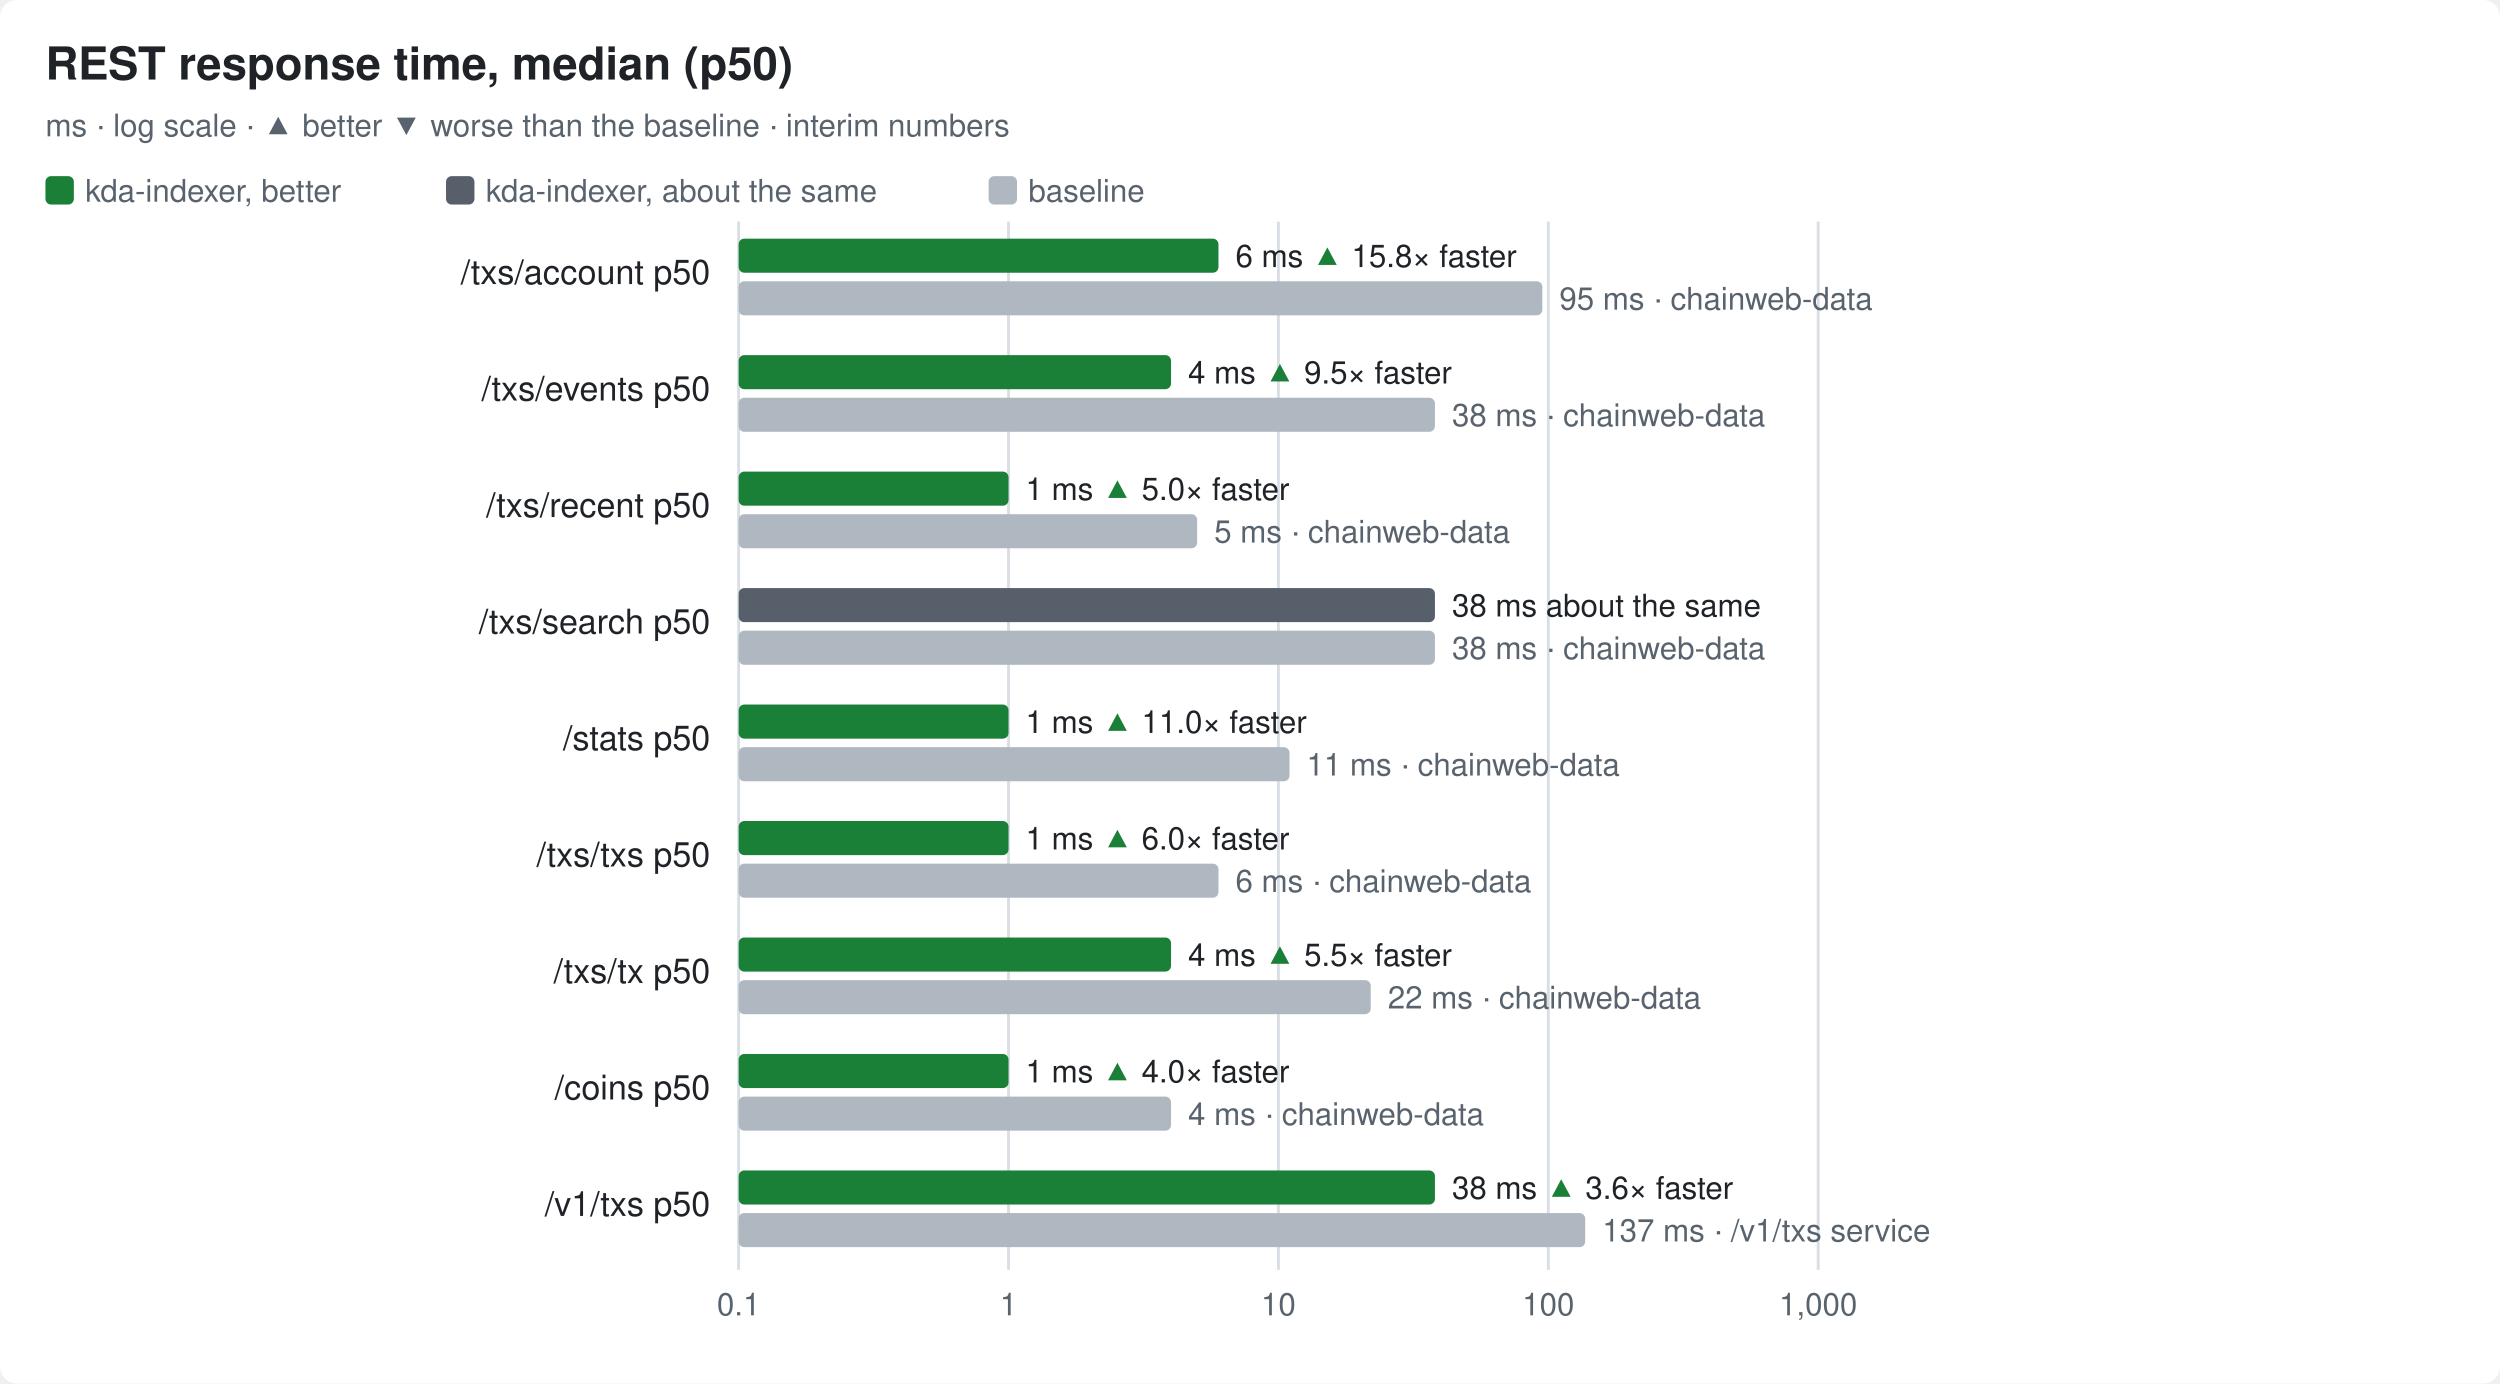
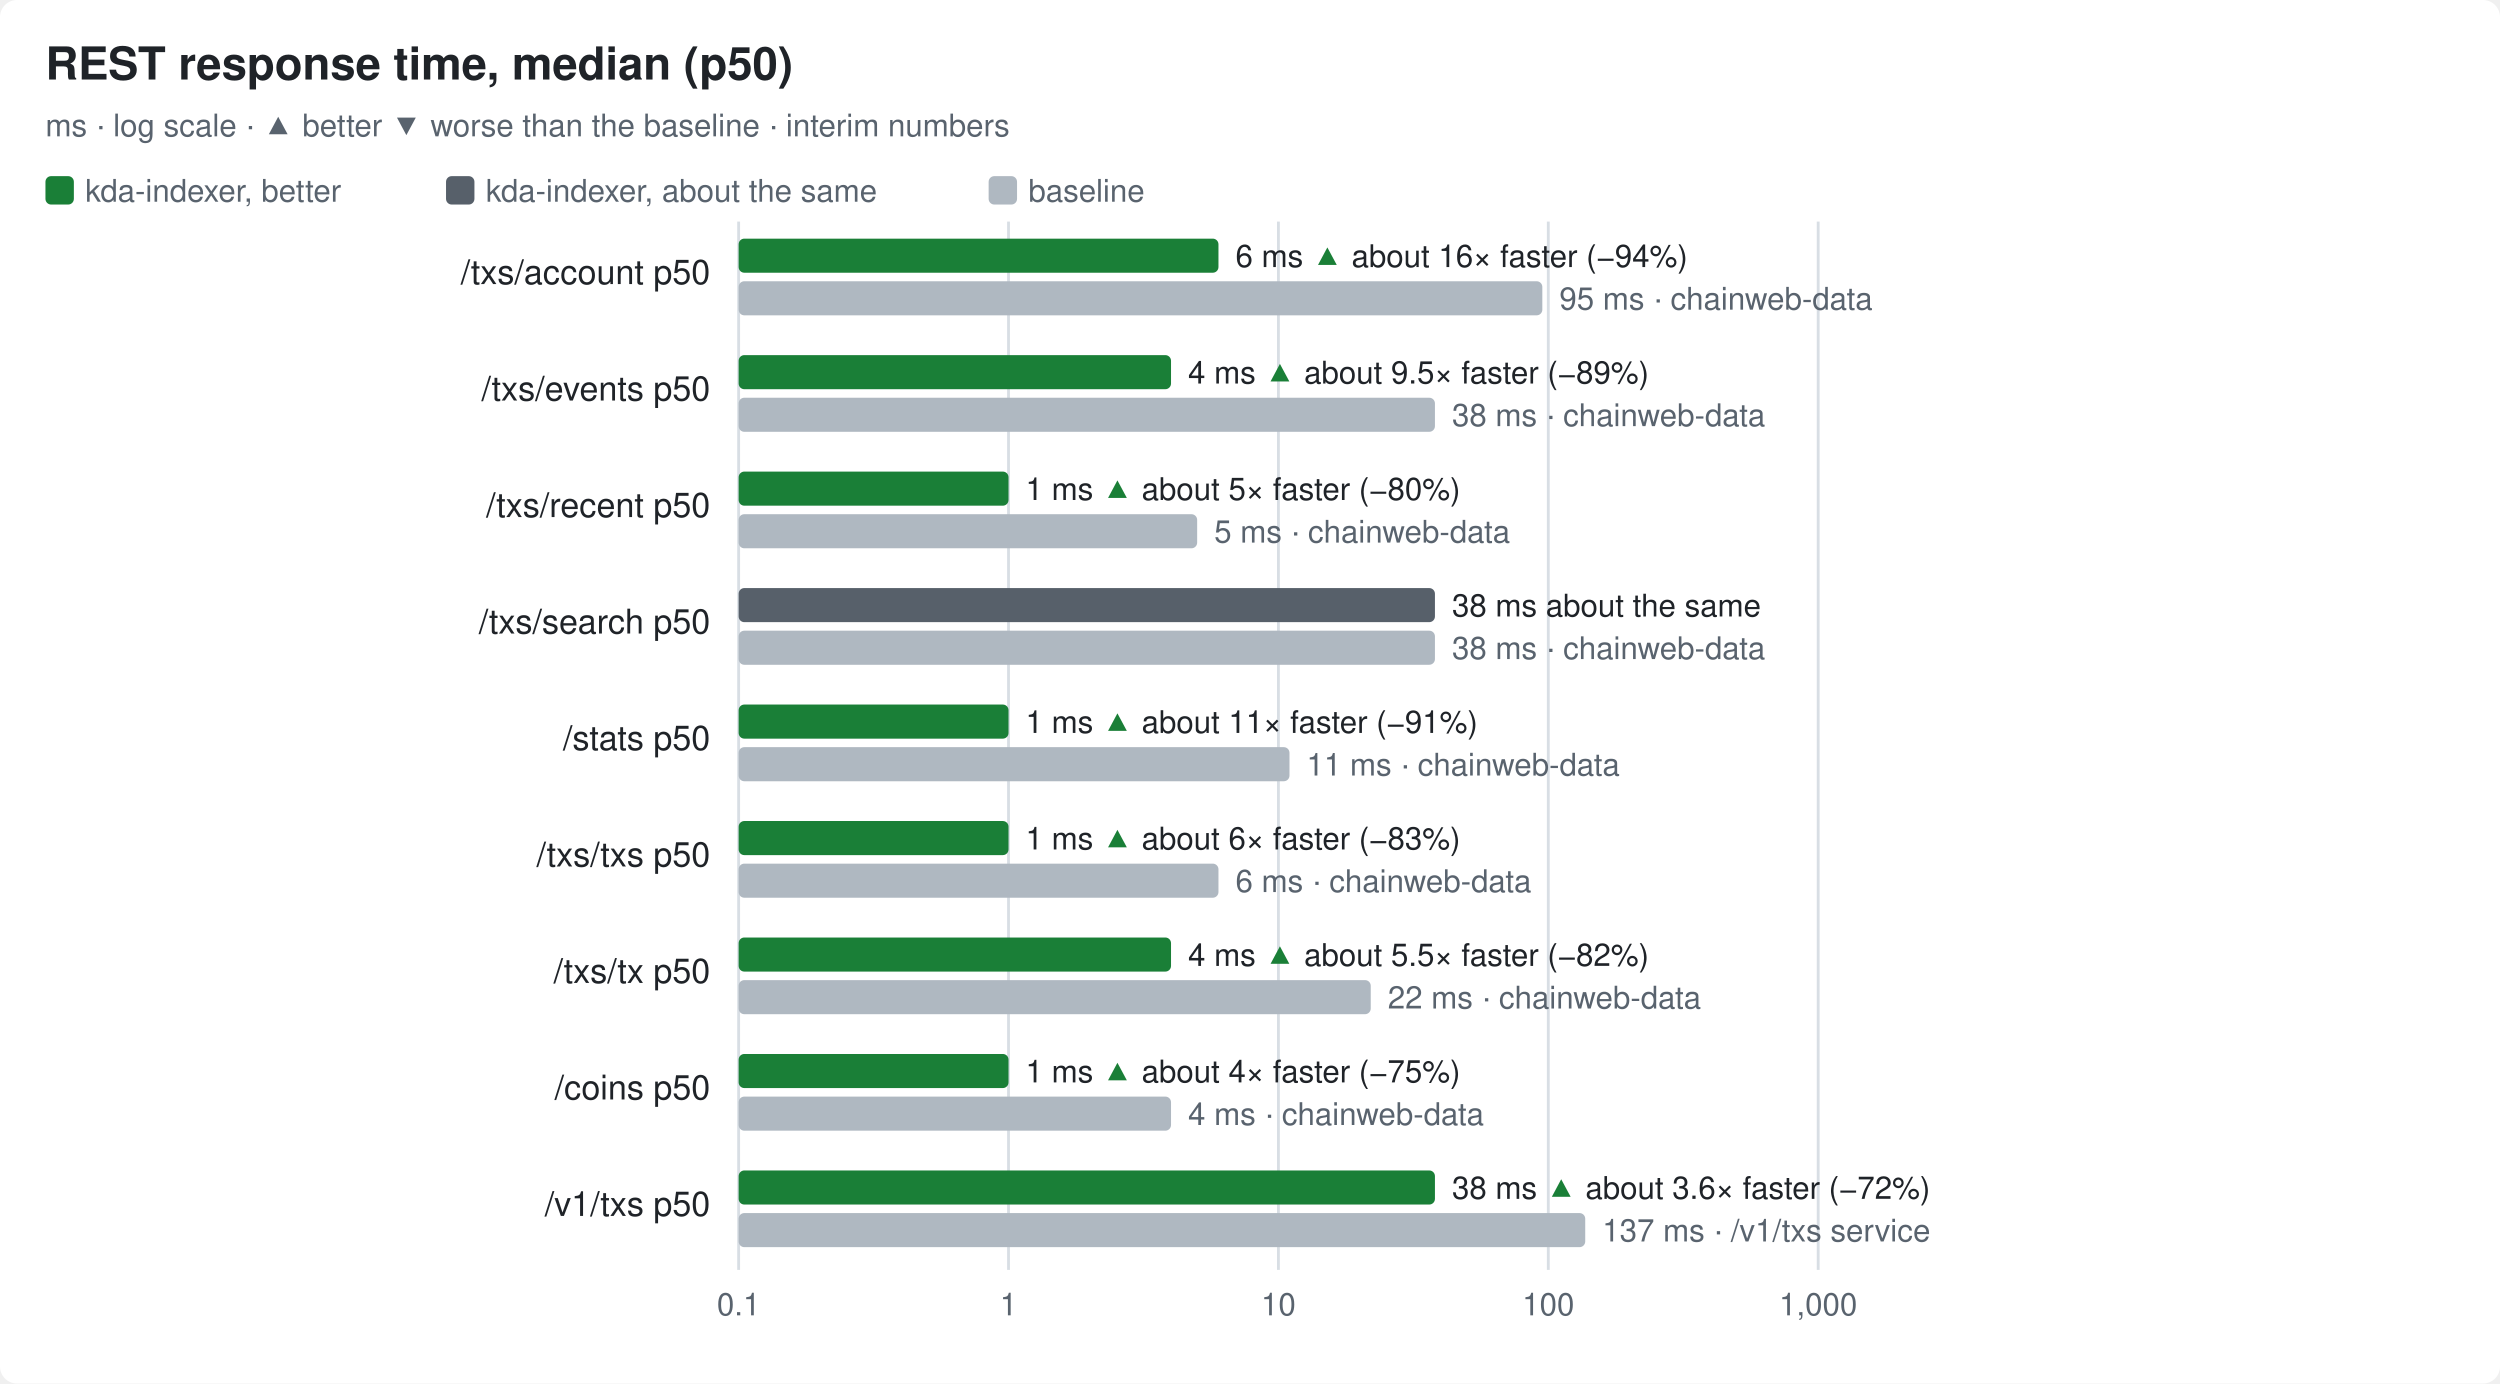
<svg xmlns="http://www.w3.org/2000/svg" width="880" height="487" viewBox="0 0 880 487" role="img" aria-labelledby="latency-rest-p50-t latency-rest-p50-d">
  <style>
svg{font-family:-apple-system,BlinkMacSystemFont,"Segoe UI",Helvetica,Arial,sans-serif}
.bg{fill:#ffffff}
.title{fill:#1f2328;font-size:16px;font-weight:600}
.sub,.tick,.muted{fill:#59636e;font-size:11px}
.label{fill:#1f2328;font-size:12px}
.val{fill:#1f2328;font-size:11px}
.grid{stroke:#d8dee4;stroke-width:1}
.ours.better{fill:#1a7f37}
.ours.worse{fill:#cf222e}
.ours.same,.ours.none{fill:#57606a}
.base{fill:#afb8c1}
.up{fill:#1a7f37}
.down{fill:#cf222e}
@media (prefers-color-scheme: dark){
.bg{fill:#0d1117}
.title,.label,.val{fill:#e6edf3}
.sub,.tick,.muted{fill:#9198a1}
.grid{stroke:#30363d}
.ours.better{fill:#3fb950}
.ours.worse{fill:#f85149}
.ours.same,.ours.none{fill:#9198a1}
.base{fill:#484f58}
.up{fill:#3fb950}
.down{fill:#f85149}
}
</style>
  <rect class="bg" x="0" y="0" width="880" height="487" rx="6" />
  <text class="title" x="16" y="28">REST response time, median (p50)</text>
  <text class="sub" x="16" y="48">ms · log scale · ▲ better ▼ worse than the baseline · interim numbers</text>
  <rect class="ours better" x="16" y="62" width="10" height="10" rx="2" />
  <text class="muted" x="30" y="71">kda-indexer, better</text>
  <rect class="ours same" x="157" y="62" width="10" height="10" rx="2" />
  <text class="muted" x="171" y="71">kda-indexer, about the same</text>
  <rect class="base" x="348" y="62" width="10" height="10" rx="2" />
  <text class="muted" x="362" y="71">baseline</text>
  <g class="axis log">
    <line class="grid" x1="260.0" y1="78" x2="260.0" y2="447" />
    <text class="tick" x="260.0" y="463" text-anchor="middle">0.1</text>
    <line class="grid" x1="355.0" y1="78" x2="355.0" y2="447" />
    <text class="tick" x="355.0" y="463" text-anchor="middle">1</text>
    <line class="grid" x1="450.0" y1="78" x2="450.0" y2="447" />
    <text class="tick" x="450.0" y="463" text-anchor="middle">10</text>
    <line class="grid" x1="545.0" y1="78" x2="545.0" y2="447" />
    <text class="tick" x="545.0" y="463" text-anchor="middle">100</text>
    <line class="grid" x1="640.0" y1="78" x2="640.0" y2="447" />
    <text class="tick" x="640.0" y="463" text-anchor="middle">1,000</text>
  </g>
  <g class="metric" id="lat-rest-account-p50">
    <text class="label" x="250" y="100" text-anchor="end">/txs/account p50</text>
    <rect class="ours better" x="260" y="84" width="168.9" height="12" rx="2" />
    <text class="val" x="434.9" y="94">6 ms
 <tspan class="up">▲</tspan>
-  15.8× faster
+  about 16× faster (−94%)
</text>
    <rect class="base" x="260" y="99" width="282.9" height="12" rx="2" />
    <text class="muted" x="548.9" y="109">95 ms · chainweb-data</text>
  </g>
  <g class="metric" id="lat-rest-events-p50">
    <text class="label" x="250" y="141" text-anchor="end">/txs/events p50</text>
    <rect class="ours better" x="260" y="125" width="152.2" height="12" rx="2" />
    <text class="val" x="418.2" y="135">4 ms
 <tspan class="up">▲</tspan>
-  9.5× faster
+  about 9.5× faster (−89%)
</text>
    <rect class="base" x="260" y="140" width="245.1" height="12" rx="2" />
    <text class="muted" x="511.1" y="150">38 ms · chainweb-data</text>
  </g>
  <g class="metric" id="lat-rest-recent-p50">
    <text class="label" x="250" y="182" text-anchor="end">/txs/recent p50</text>
    <rect class="ours better" x="260" y="166" width="95.0" height="12" rx="2" />
    <text class="val" x="361.0" y="176">1 ms
 <tspan class="up">▲</tspan>
-  5.0× faster
+  about 5× faster (−80%)
</text>
    <rect class="base" x="260" y="181" width="161.4" height="12" rx="2" />
    <text class="muted" x="427.4" y="191">5 ms · chainweb-data</text>
  </g>
  <g class="metric" id="lat-rest-search-p50">
    <text class="label" x="250" y="223" text-anchor="end">/txs/search p50</text>
    <rect class="ours same" x="260" y="207" width="245.1" height="12" rx="2" />
    <text class="val" x="511.1" y="217">38 ms
 about the same
</text>
    <rect class="base" x="260" y="222" width="245.1" height="12" rx="2" />
    <text class="muted" x="511.1" y="232">38 ms · chainweb-data</text>
  </g>
  <g class="metric" id="lat-rest-stats-p50">
    <text class="label" x="250" y="264" text-anchor="end">/stats p50</text>
    <rect class="ours better" x="260" y="248" width="95.0" height="12" rx="2" />
    <text class="val" x="361.0" y="258">1 ms
 <tspan class="up">▲</tspan>
-  11.0× faster
+  about 11× faster (−91%)
</text>
    <rect class="base" x="260" y="263" width="193.9" height="12" rx="2" />
    <text class="muted" x="459.9" y="273">11 ms · chainweb-data</text>
  </g>
  <g class="metric" id="lat-rest-txs-p50">
    <text class="label" x="250" y="305" text-anchor="end">/txs/txs p50</text>
    <rect class="ours better" x="260" y="289" width="95.0" height="12" rx="2" />
    <text class="val" x="361.0" y="299">1 ms
 <tspan class="up">▲</tspan>
-  6.0× faster
+  about 6× faster (−83%)
</text>
    <rect class="base" x="260" y="304" width="168.9" height="12" rx="2" />
    <text class="muted" x="434.9" y="314">6 ms · chainweb-data</text>
  </g>
  <g class="metric" id="lat-rest-tx-p50">
    <text class="label" x="250" y="346" text-anchor="end">/txs/tx p50</text>
    <rect class="ours better" x="260" y="330" width="152.2" height="12" rx="2" />
    <text class="val" x="418.2" y="340">4 ms
 <tspan class="up">▲</tspan>
-  5.5× faster
+  about 5.5× faster (−82%)
</text>
    <rect class="base" x="260" y="345" width="222.5" height="12" rx="2" />
    <text class="muted" x="488.5" y="355">22 ms · chainweb-data</text>
  </g>
  <g class="metric" id="lat-rest-coins-p50">
    <text class="label" x="250" y="387" text-anchor="end">/coins p50</text>
    <rect class="ours better" x="260" y="371" width="95.0" height="12" rx="2" />
    <text class="val" x="361.0" y="381">1 ms
 <tspan class="up">▲</tspan>
-  4.0× faster
+  about 4× faster (−75%)
</text>
    <rect class="base" x="260" y="386" width="152.2" height="12" rx="2" />
    <text class="muted" x="418.2" y="396">4 ms · chainweb-data</text>
  </g>
  <g class="metric" id="lat-rest-v1txs-p50">
    <text class="label" x="250" y="428" text-anchor="end">/v1/txs p50</text>
    <rect class="ours better" x="260" y="412" width="245.1" height="12" rx="2" />
    <text class="val" x="511.1" y="422">38 ms
 <tspan class="up">▲</tspan>
-  3.6× faster
+  about 3.6× faster (−72%)
</text>
    <rect class="base" x="260" y="427" width="298.0" height="12" rx="2" />
    <text class="muted" x="564.0" y="437">137 ms · /v1/txs service</text>
  </g>
</svg>
